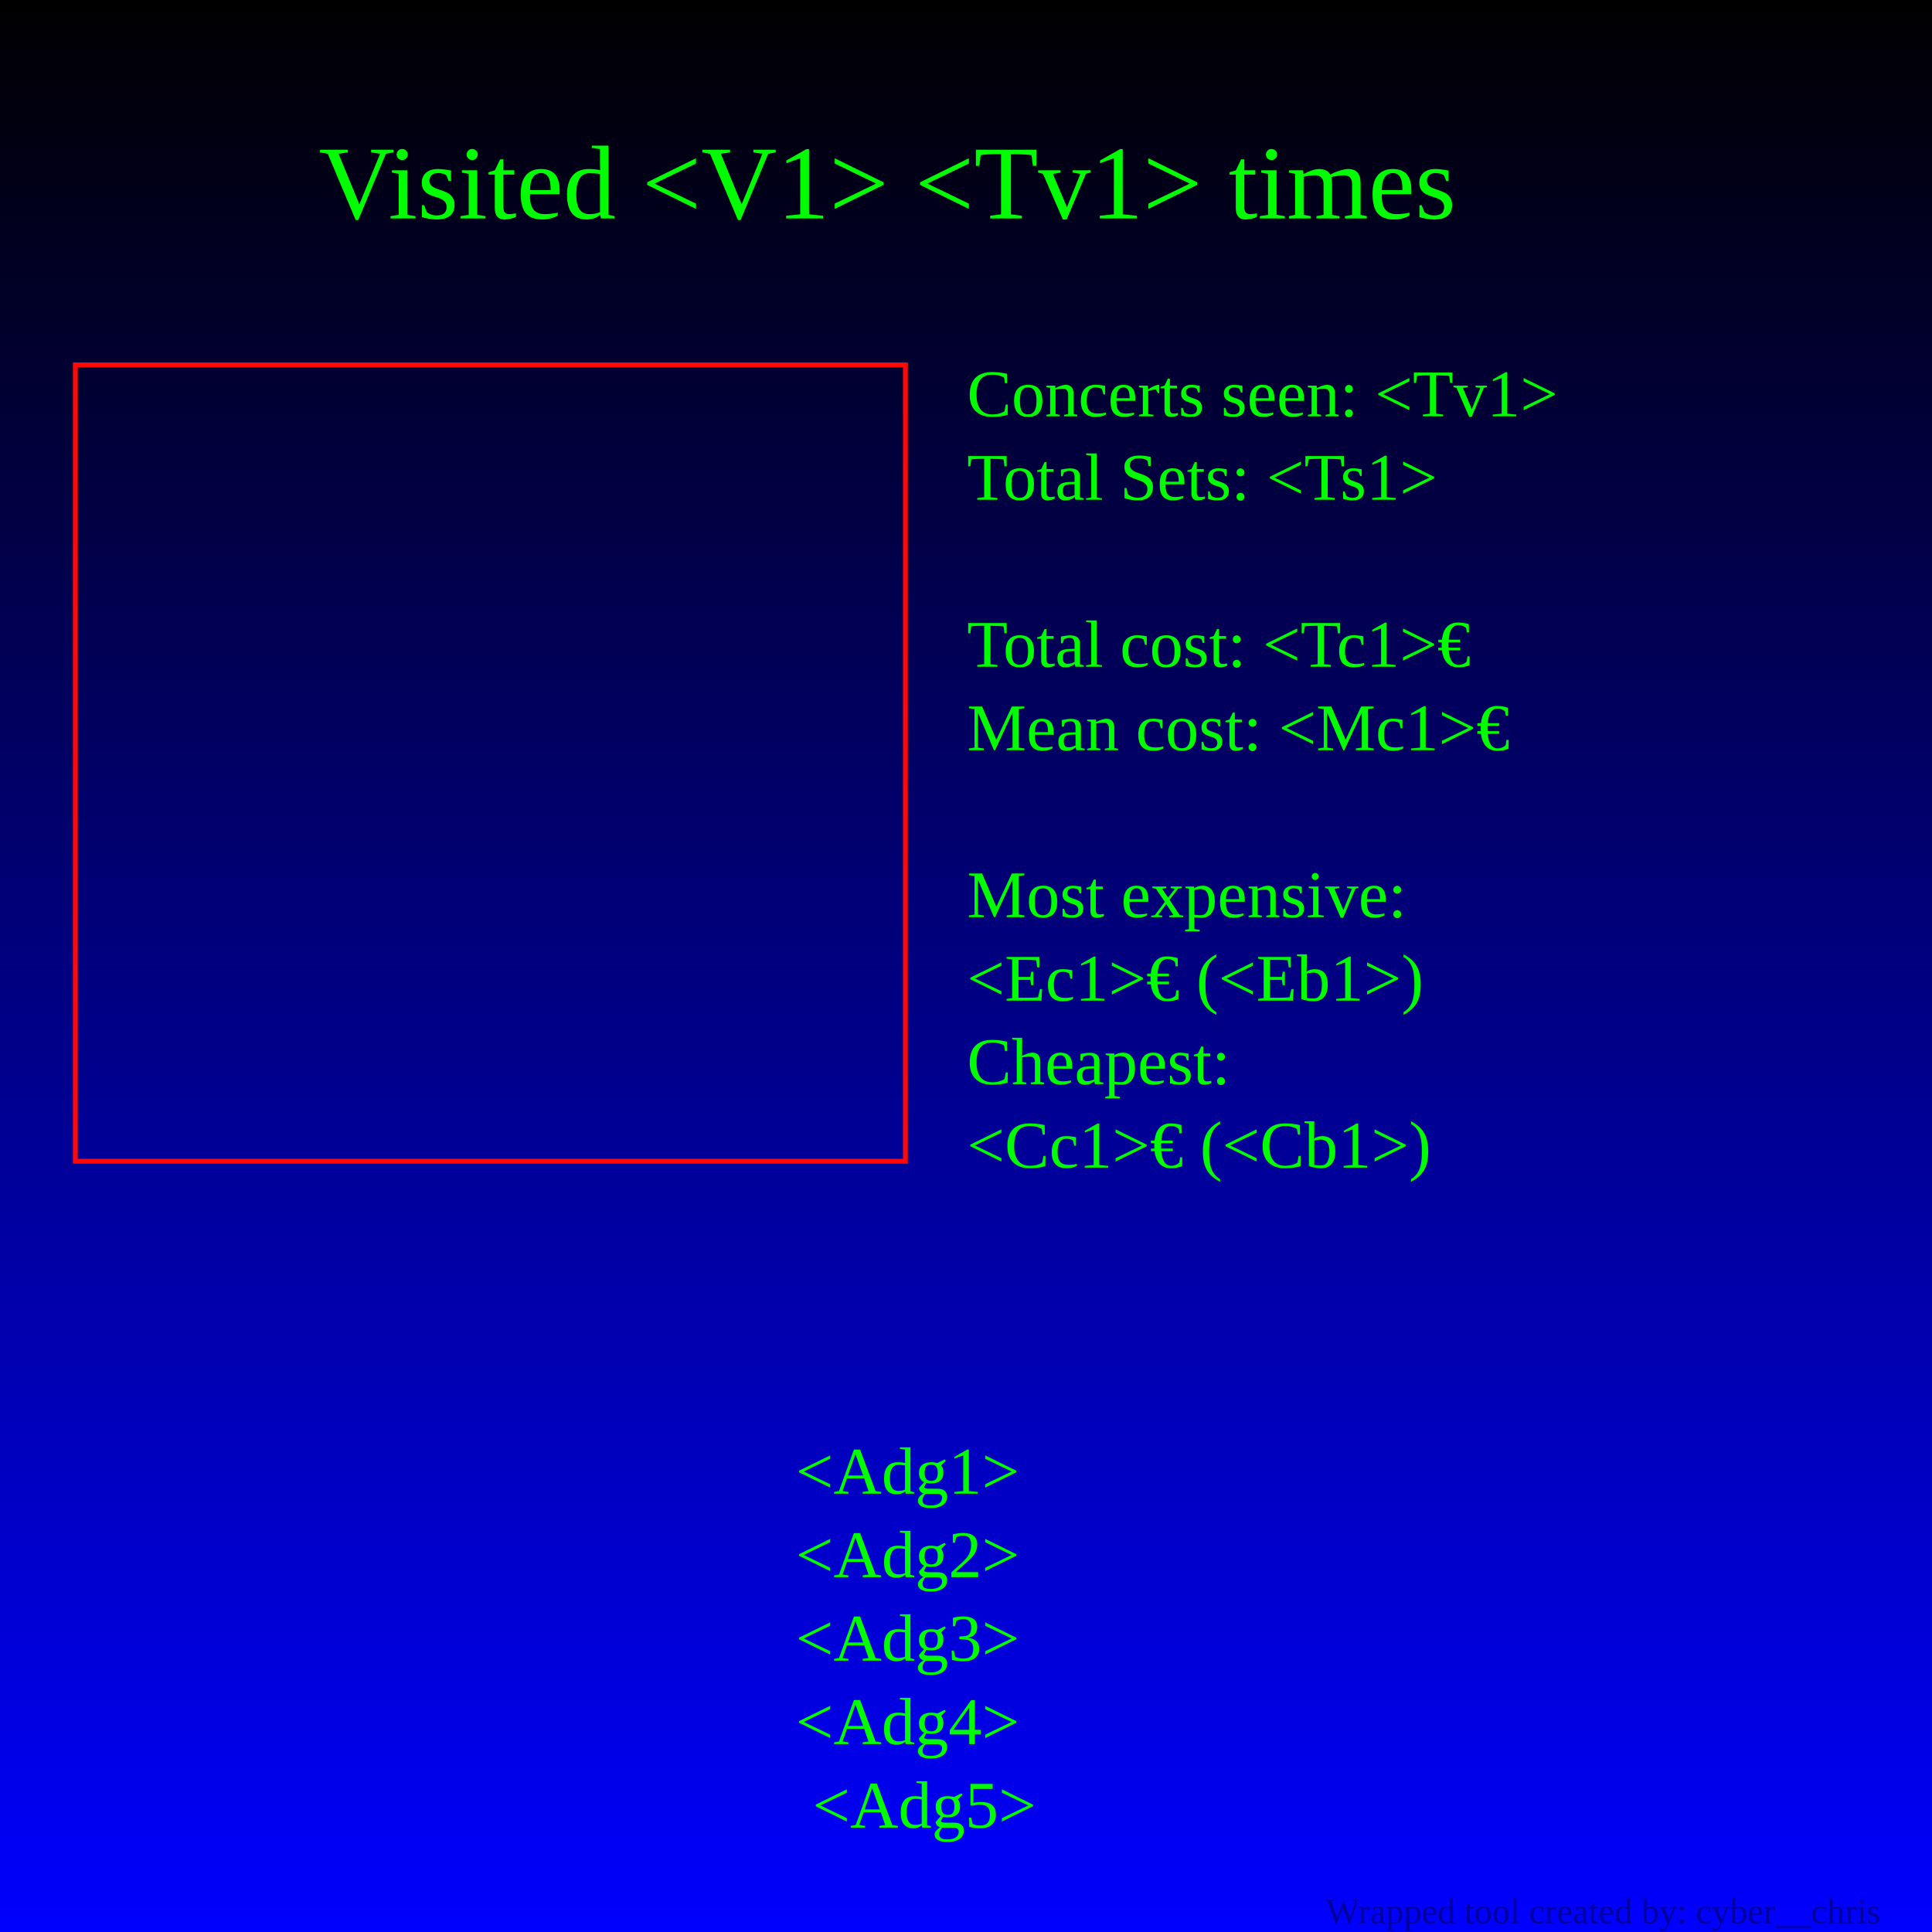
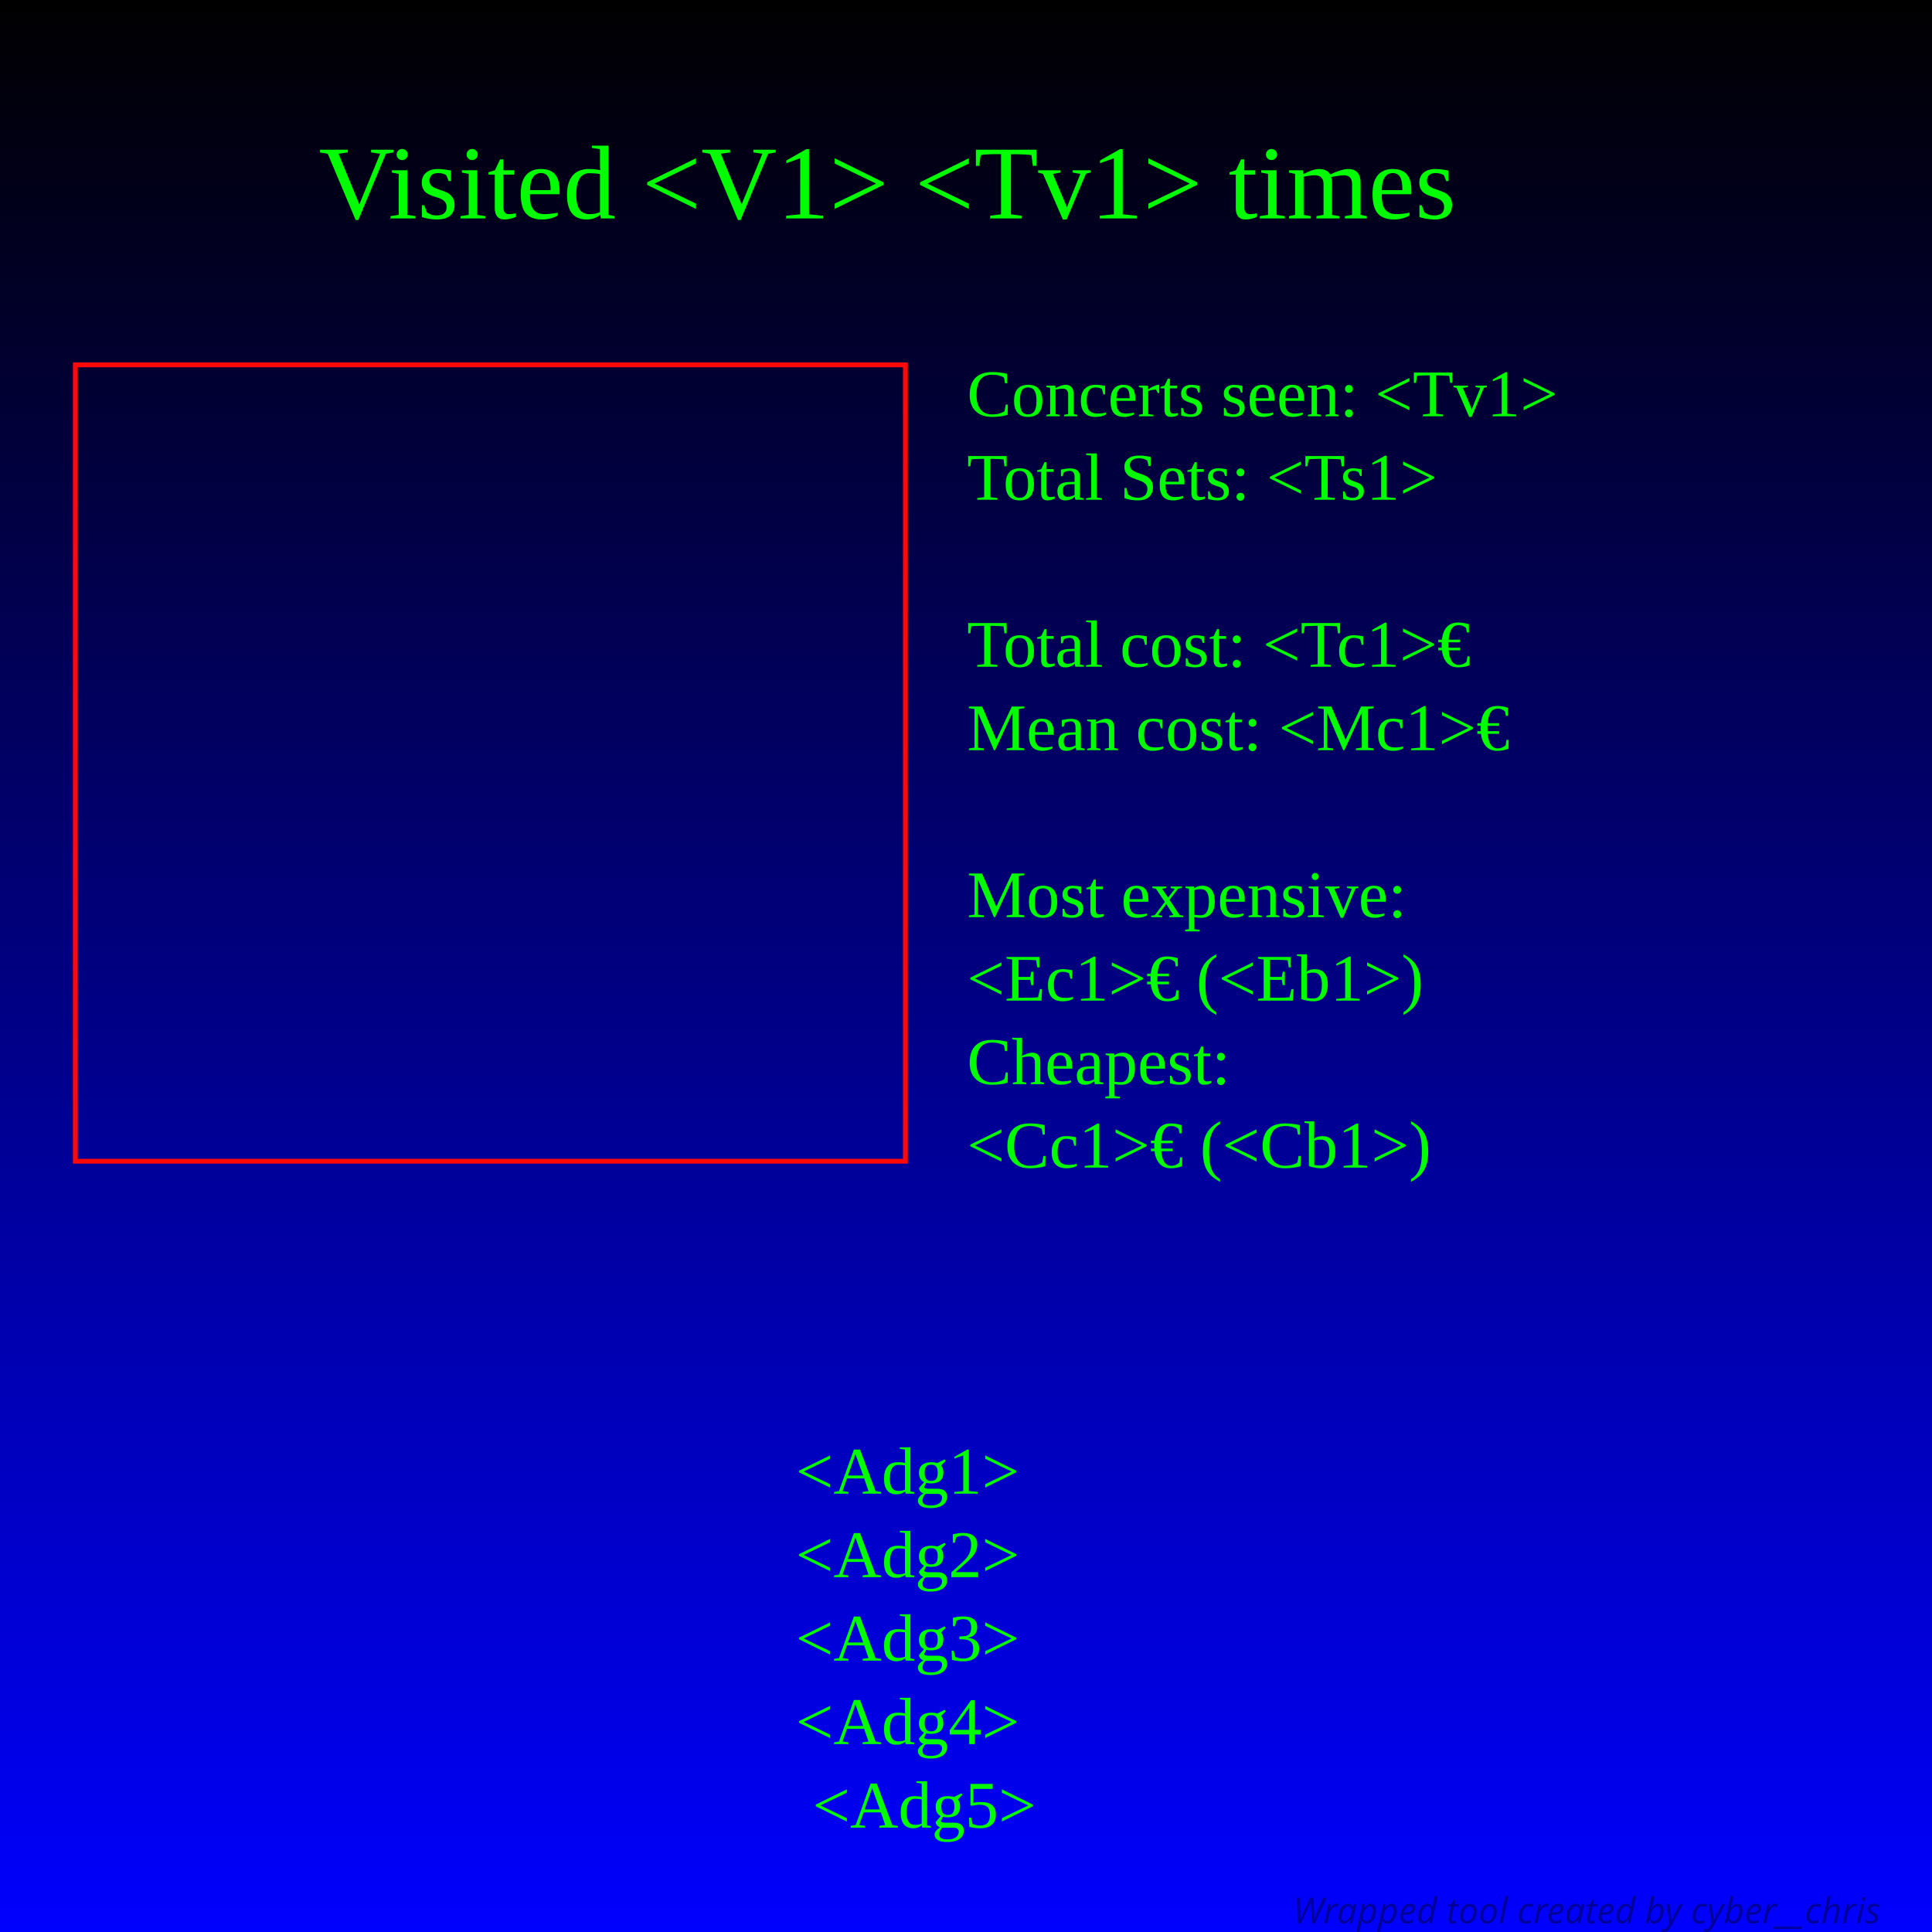
<svg xmlns="http://www.w3.org/2000/svg" xmlns:xlink="http://www.w3.org/1999/xlink" width="1080" height="1080" viewBox="0 0 1080 1080" version="1.1" id="svg1">
  <defs id="defs1">
    <pattern xlink:href="#pattern6-7" preserveAspectRatio="xMidYMid" id="pattern7" patternTransform="matrix(0.2389014,0,0,0.2389014,228.0576,249.6872)" />
    <pattern patternUnits="userSpaceOnUse" width="29" height="20" patternTransform="translate(190,350)" preserveAspectRatio="xMidYMid" style="fill:#010000" id="pattern6-7">
      <path style="fill:none;stroke:#010000;stroke-width:10;stroke-linecap:butt;stroke-dasharray:none;paint-order:stroke markers fill;stop-color:#010000" d="M 0,5 C 19,5 10,15 29,15" id="path4-2" />
    </pattern>
    <linearGradient id="linearGradient3">
      <stop style="stop-color:#010000;stop-opacity:1;" offset="0" id="stop3" />
      <stop style="stop-color:#0000fe;stop-opacity:1" offset="1" id="stop4" />
    </linearGradient>
    <linearGradient xlink:href="#linearGradient3" id="linearGradient4" x1="540" y1="0" x2="540" y2="1080" gradientUnits="userSpaceOnUse" />
  </defs>
  <g id="layer2" style="display:inline">
    <rect style="fill:url(#linearGradient4);fill-opacity:1" id="rect2" width="1080" height="1080" x="0" y="0" />
  </g>
  <g id="layer1" style="display:inline">
    <text xml:space="preserve" style="font-size:58.667px;text-align:start;writing-mode:lr-tb;direction:ltr;text-anchor:start;fill:#00fe00;stroke-width:0.526" x="529.718" y="122.113" id="text1">
      <tspan id="tspan1" x="540.03" y="122.113" style="font-size:58.667px;text-align:center;text-anchor:middle;stroke-width:0.526">Visited &lt;V1&gt; &lt;Tv1&gt; times </tspan>
    </text>
  </g>
  <g id="layer3">
    <rect style="display:inline;fill:none;stroke:#ff0808;stroke-width:2.68;stroke-linecap:butt;stroke-linejoin:miter;stroke-dasharray:none;stroke-opacity:1" id="rect1" width="464.014" height="445.17" x="42.118" y="203.963" />
    <text xml:space="preserve" style="font-size:45.869px;text-align:start;writing-mode:lr-tb;direction:ltr;text-anchor:start;display:inline;fill:none;stroke:url(#pattern7);stroke-width:0.247;stroke-linecap:butt;stroke-linejoin:miter;stroke-dasharray:none;stroke-opacity:1" x="240.003" y="203.819" id="text7">
      <tspan id="tspan7" x="240.003" y="203.819" style="fill:#00fe00;stroke:#ff0808;stroke-width:0.247;stroke-opacity:0" />
    </text>
    <text xml:space="preserve" style="font-size:37.333px;text-align:start;writing-mode:lr-tb;direction:ltr;text-anchor:start;display:inline;fill:#00fe00;stroke:#ff0808;stroke-width:1.034;stroke-linecap:butt;stroke-linejoin:miter;stroke-dasharray:none;stroke-opacity:0" x="540.547" y="232.7" id="text9">
      <tspan x="540.547" y="232.7" id="tspan2" style="font-size:37.333px">Concerts seen: &lt;Tv1&gt; </tspan>
      <tspan x="540.547" y="279.367" id="tspan3" style="font-size:37.333px">Total Sets: &lt;Ts1&gt;</tspan>
      <tspan x="540.547" y="326.033" style="font-size:37.333px" id="tspan15" />
      <tspan x="540.547" y="372.7" id="tspan4" dx="0 0 0 0 0 0 0 0 0 0 0 0 0 0 0 0 2.041" style="font-size:37.333px">Total cost: &lt;Tc1&gt;€</tspan>
      <tspan x="540.547" y="419.367" dx="0 0 0 0 0 0 0 0 0 0 0 0 0 0 0 0 0 0 0 0 0 0 0 0 0 0 0 0 0 0 0 0 0 2.041" style="font-size:37.333px" id="tspan9">Mean cost: &lt;Mc1&gt;€</tspan>
      <tspan x="540.547" y="466.033" dx="0 0 0 0 0 0 0 0 0 0 0 0 0 0 0 0 0 0 0 0 0 0 0 0 0 0 0 0 0 0 0 2.041" style="font-size:37.333px" id="tspan10" />
      <tspan x="540.547" y="512.7" style="font-size:37.333px" id="tspan16">Most expensive:</tspan>
      <tspan x="540.547" y="559.367" dx="0 0 0 0 0 0 0 0 0 0 0 0 0 0 0 0 0 0 0 0 0 0 0 0 0 0 0 0 0 0 2.041" style="font-size:37.333px" id="tspan6">&lt;Ec1&gt;€ (&lt;Eb1&gt;)</tspan>
      <tspan x="540.547" y="606.033" style="font-size:37.333px" id="tspan17">Cheapest:</tspan>
      <tspan x="540.547" y="652.7" dx="0 0 0 0 0 0 0 0 0 0 0 0 0 0 0 0 0 0 0 0 0 0 0 0 0 0 0 0 0 0 0 0 0 0 0 0 0 0 0 0 0 0 0 0 0 0 0 0 0 0 0 2.041" style="font-size:37.333px" id="tspan8">&lt;Cc1&gt;€ (&lt;Cb1&gt;)</tspan>
      <tspan x="540.547" y="699.367" style="font-size:37.333px" id="tspan18" dx="0 0 0 0 0 0 0 0 0 0 0 0 0 0 0 0 0 0 0 0 0 0 0 0 0 0 0 0 0 0 0 0 0 0 0 0 0 0 0 0 0 0 0 0 0 0 0 0 0 0 0 0 2.041" />
      <tspan x="540.547" y="746.033" id="tspan5" style="font-size:37.333px"> </tspan>
    </text>
    <text xml:space="preserve" style="font-size:37.333px;text-align:center;writing-mode:lr-tb;direction:ltr;text-anchor:middle;fill:#ff00ff;stroke:#ff0808;stroke-width:1.034;stroke-opacity:0" x="540.03" y="834.972" id="text14">
      <tspan x="540.03" y="834.972" style="font-size:37.333px;fill:#00fe00" id="tspan13">&lt;Adg1&gt;</tspan>
      <tspan x="540.03" y="881.638" style="font-size:37.333px;fill:#00fe00" id="tspan26">&lt;Adg2&gt;</tspan>
      <tspan x="540.03" y="928.305" style="font-size:37.333px;fill:#00fe00" id="tspan27">&lt;Adg3&gt;</tspan>
      <tspan x="540.03" y="974.971" style="font-size:37.333px;fill:#00fe00" id="tspan28">&lt;Adg4&gt;</tspan>
      <tspan x="540.03" y="1021.638" style="font-size:37.333px;fill:#00fe00" id="tspan29">&lt;Adg5&gt;</tspan>
    </text>
    <text xml:space="preserve" style="font-size:20px;text-align:end;writing-mode:lr-tb;direction:ltr;text-anchor:end;display:inline;fill:#000000;fill-opacity:0.382;stroke:#ff0808;stroke-width:1.318;stroke-opacity:0" x="1076.27" y="1075.123" id="text17-0">
-       <tspan id="tspan17-3" x="1076.27" y="1075.123" style="font-size:20px;fill:#000000;fill-opacity:0.382;stroke-width:1.318" dx="0 0 0 0 0 0 0 0 0 0 0 0 0 0 0 0 0 0 0 0 0 0 0 0 0 0 0 0 0 0 0 1.659">Wrapped tool created by: cyber__chris</tspan>
+       <tspan id="tspan17-3" x="1076.27" y="1075.123" style="font-style:italic;font-variant:normal;font-weight:normal;font-stretch:normal;font-size:20px;font-family:sans-serif;-inkscape-font-specification:'sans-serif Italic';fill:#000000;fill-opacity:0.382;stroke-width:1.318" dx="0 0 0 0 0 0 0 0 0 0 0 0 0 0 0 0 0 0 0 0 0 0 0 0 0 0 0 0 0 0 1.659">Wrapped tool created by cyber__chris</tspan>
    </text>
  </g>
</svg>
